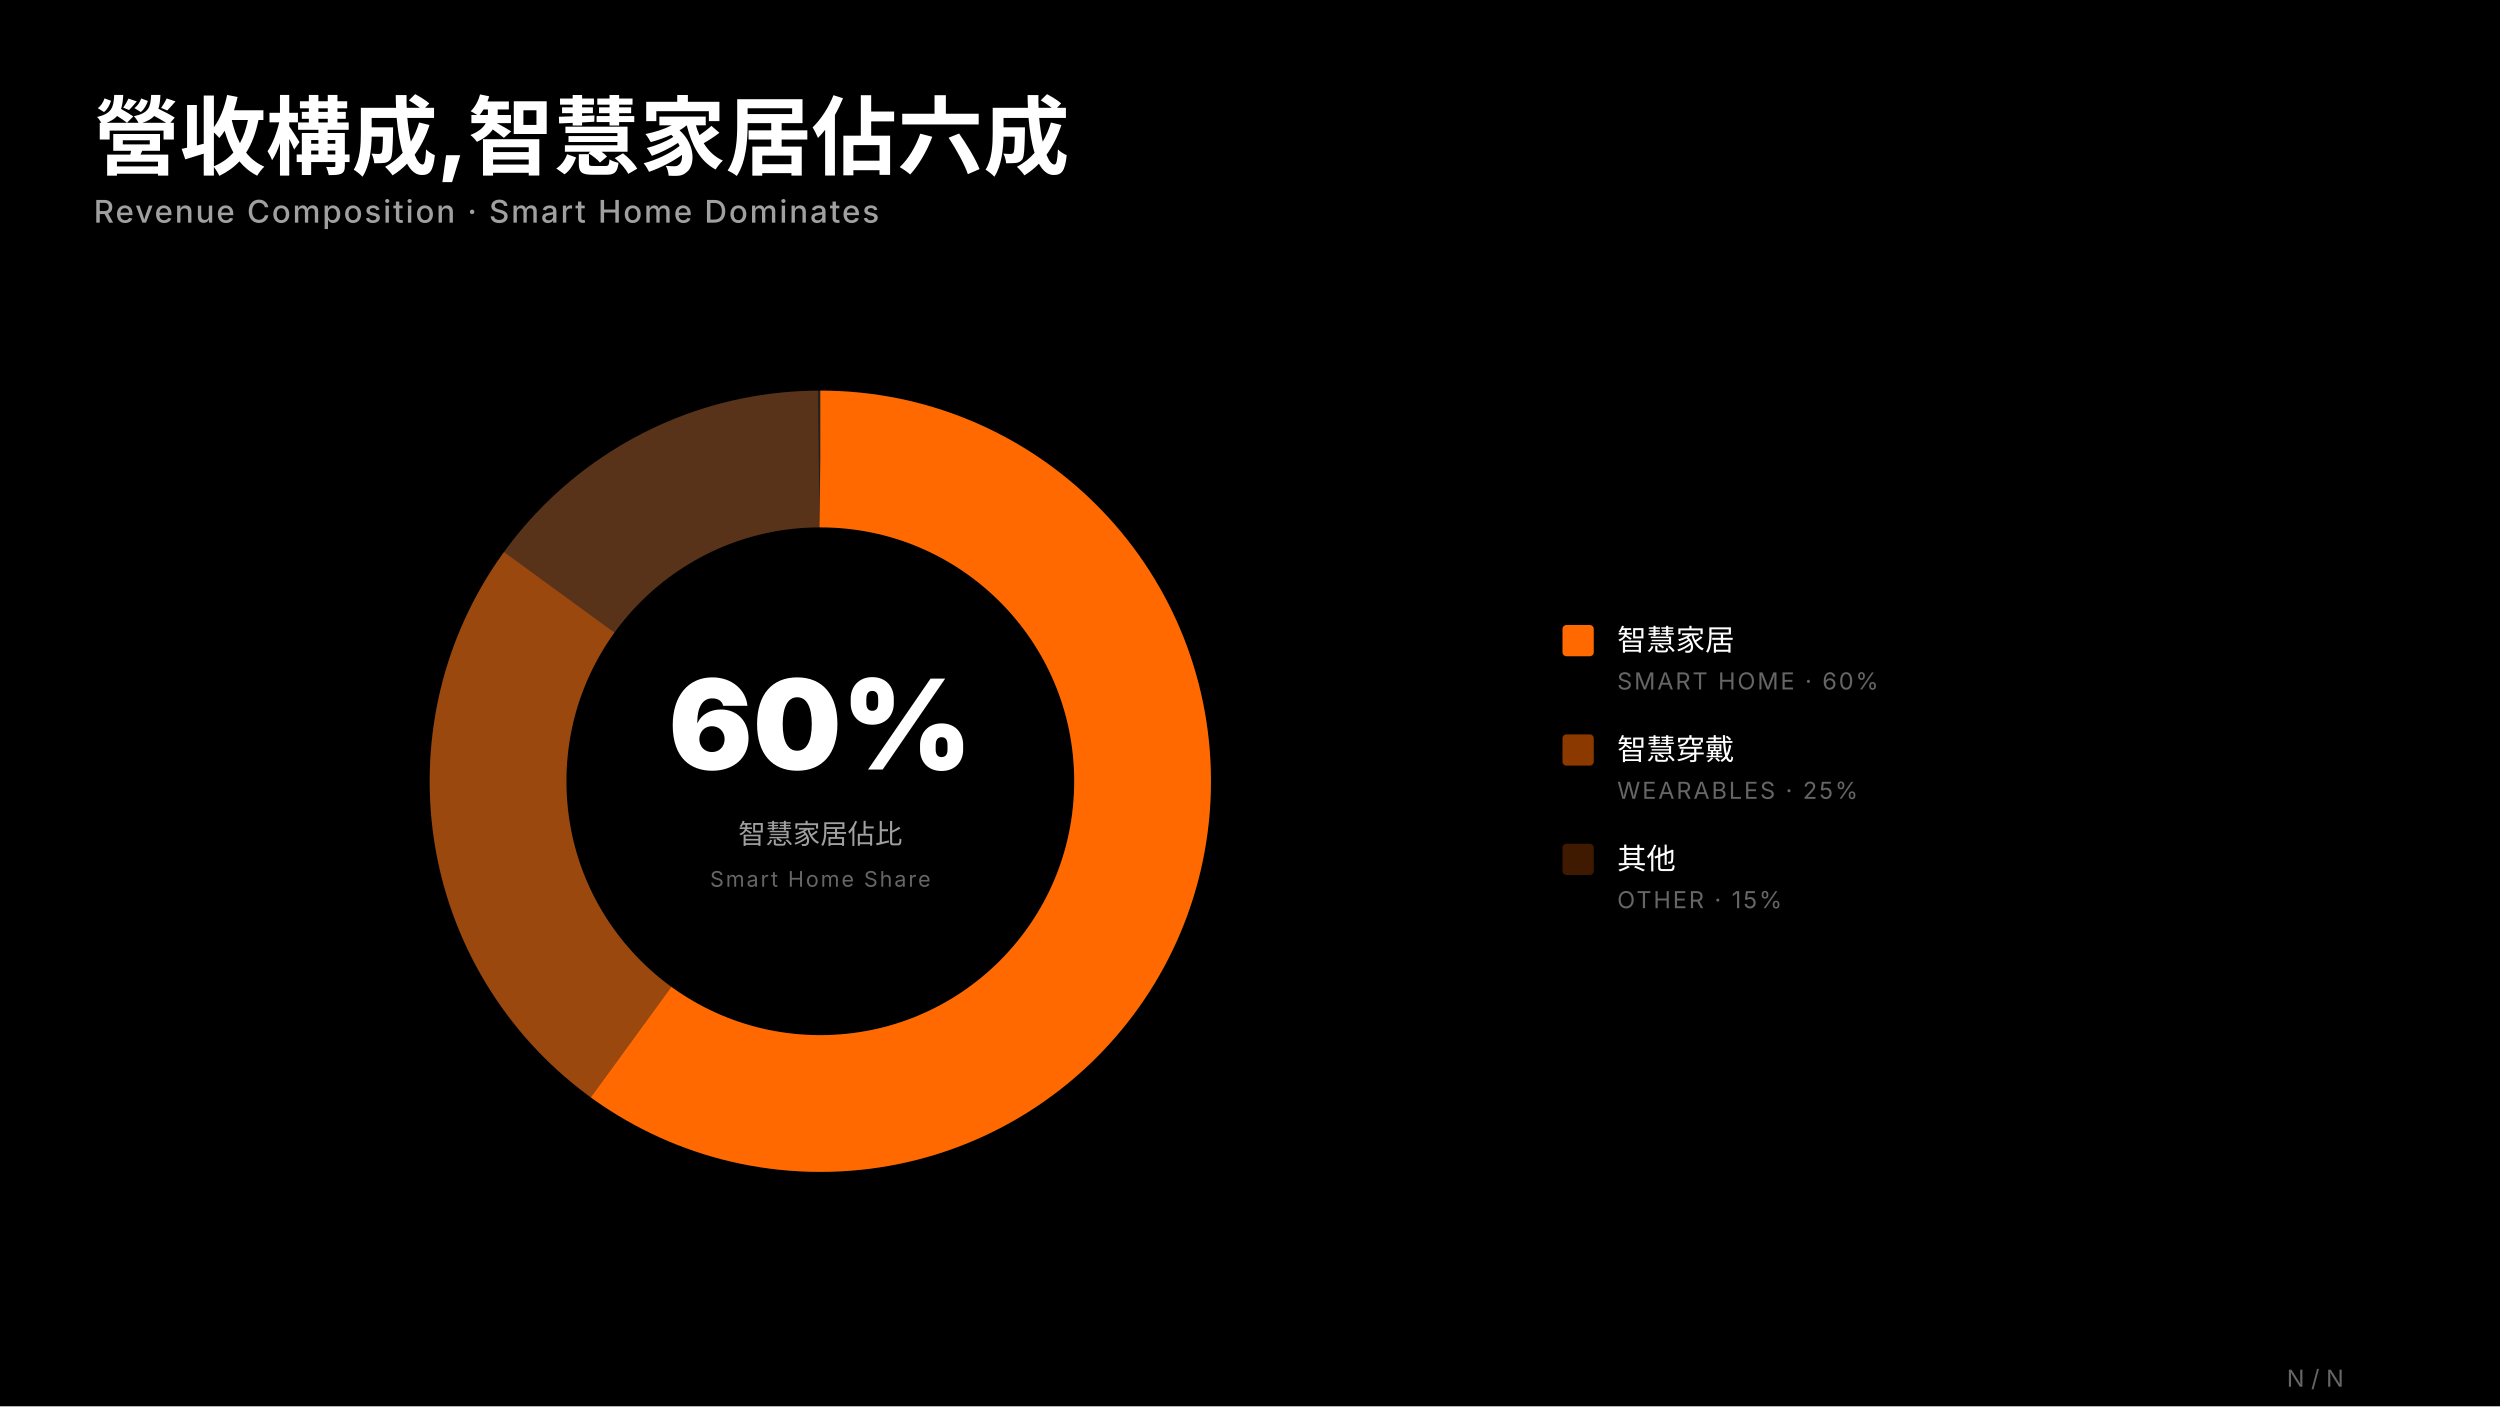
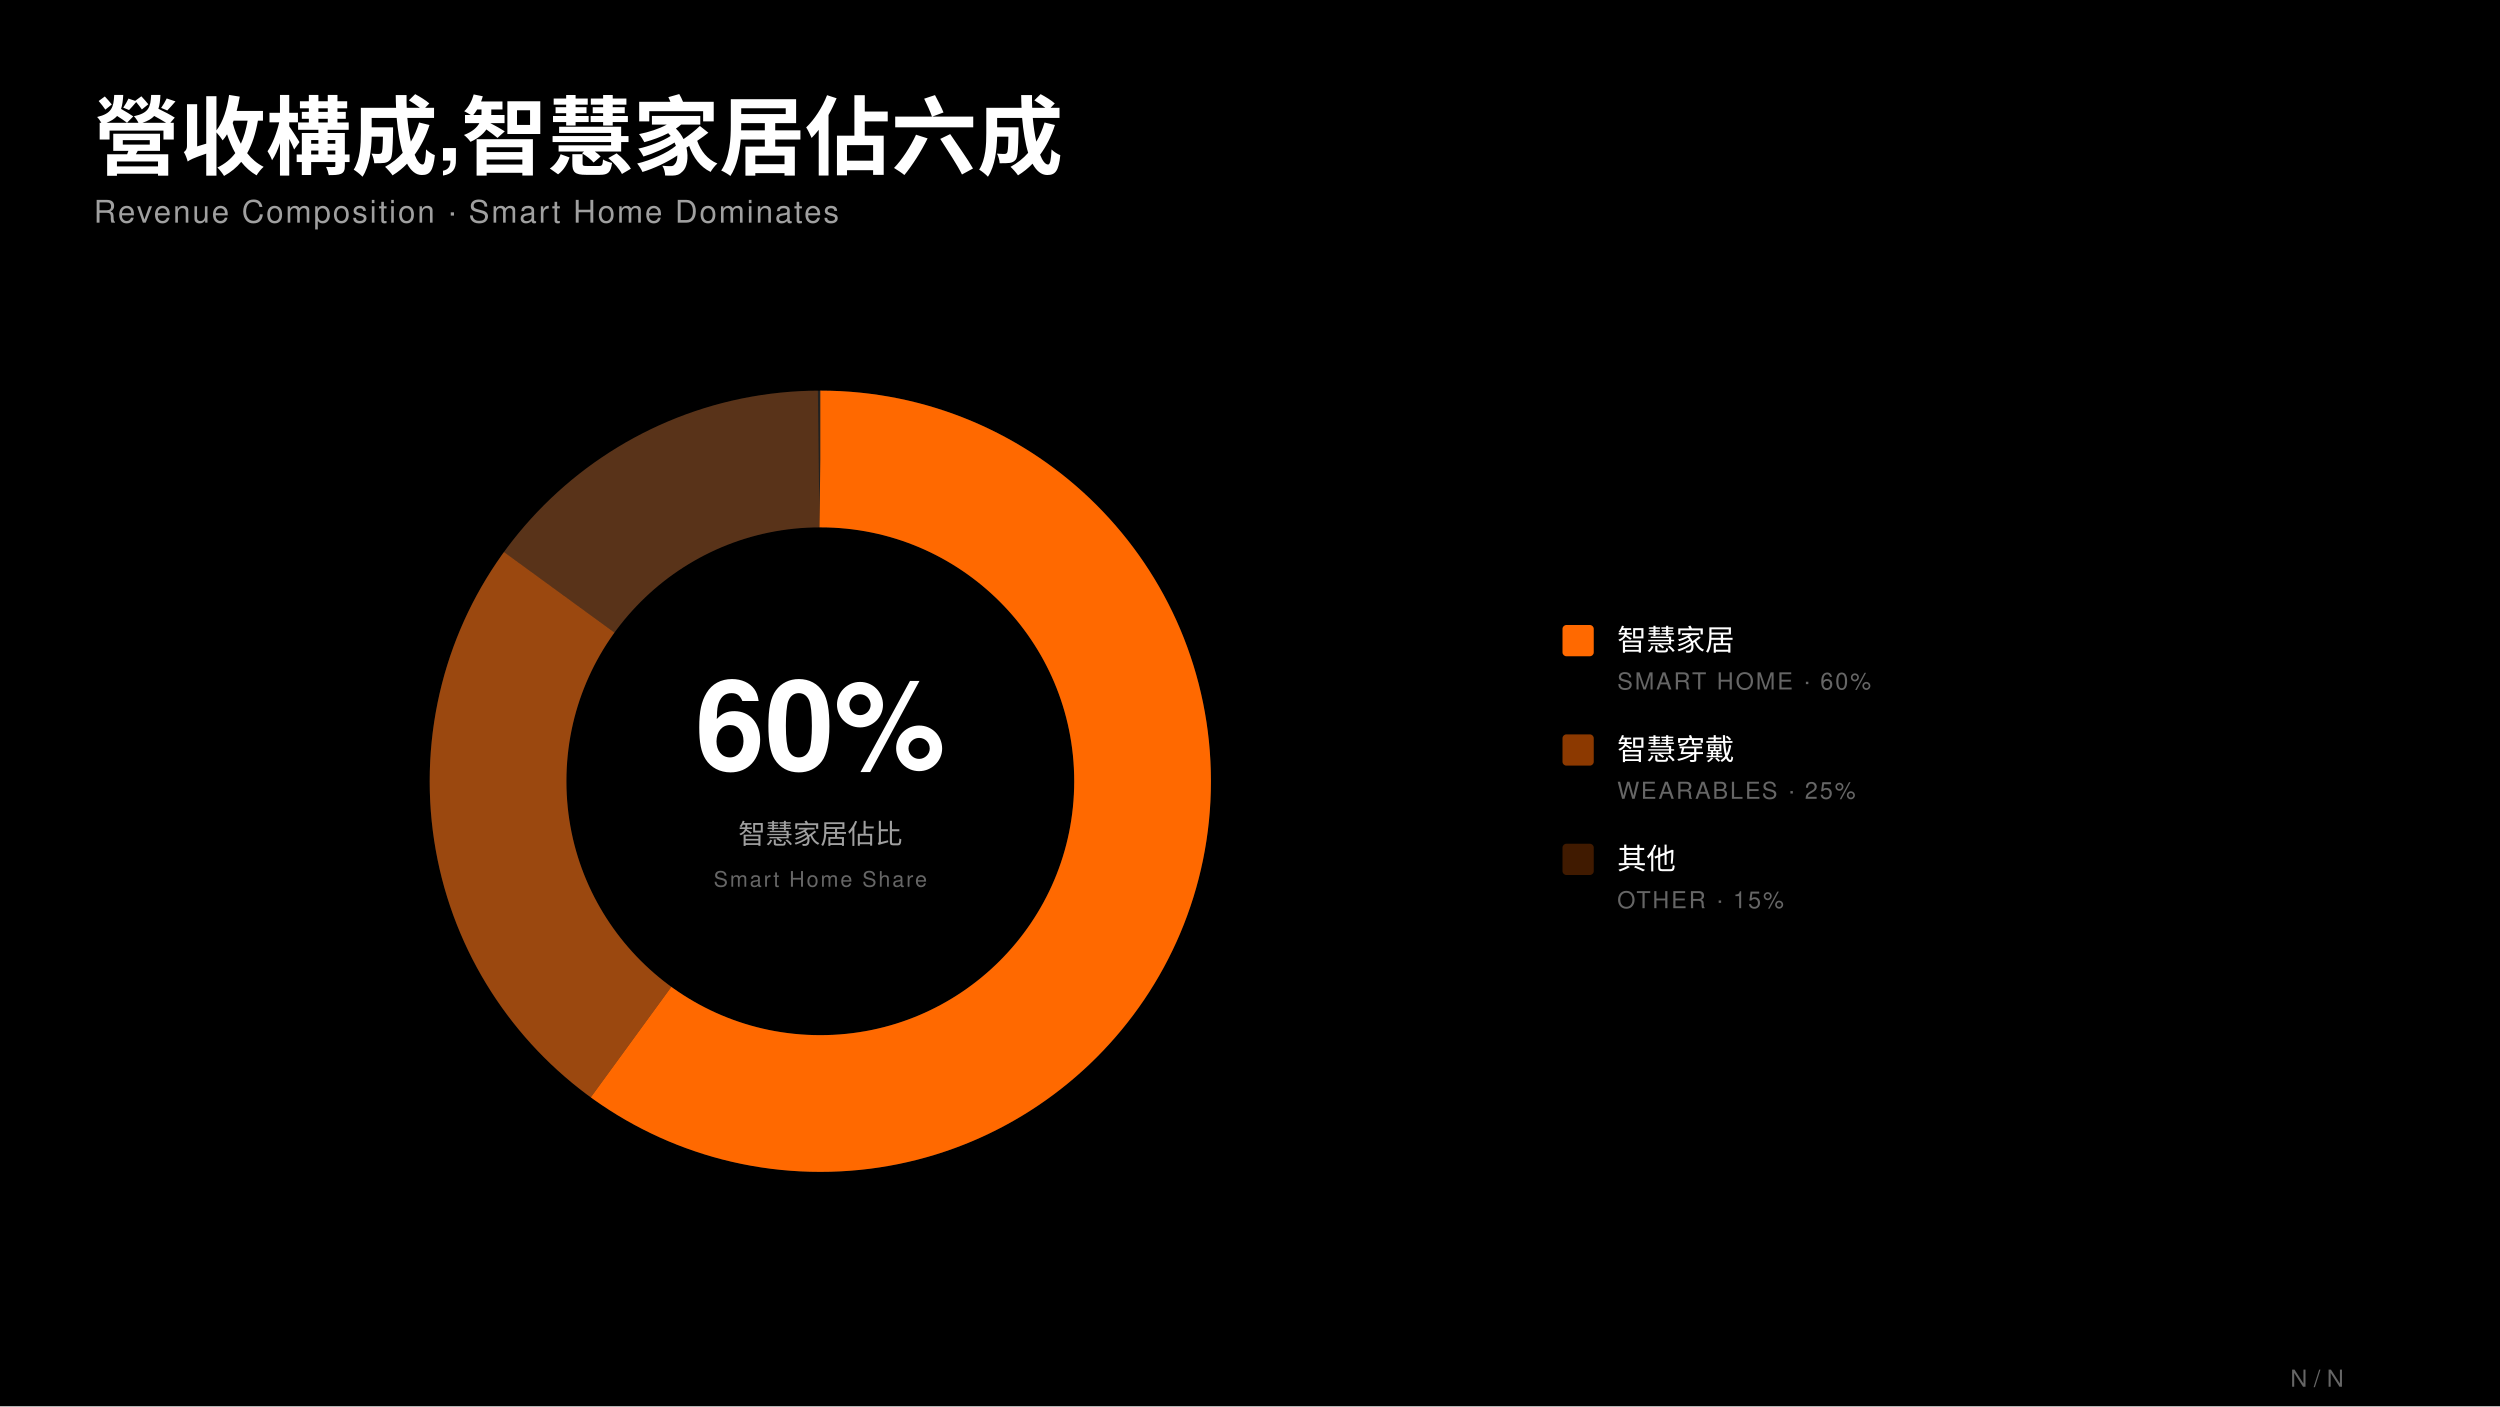
- <svg xmlns="http://www.w3.org/2000/svg" viewBox="0 0 1280 720" width="1280" height="720" font-family="'Noto Sans TC', 'PingFang TC', 'Microsoft JhengHei', Inter, system-ui, sans-serif">
+ <svg xmlns="http://www.w3.org/2000/svg" viewBox="0 0 1280 720" width="1280" height="720" font-family="Helvetica, 'Helvetica Neue', Arial, 'PingFang TC', 'Microsoft JhengHei', 'Hiragino Sans', 'Noto Sans CJK TC', 'Noto Sans TC', sans-serif">
  <rect width="1280" height="720" fill="#000000" />
  <text x="48" y="86" font-size="44" font-weight="800" fill="#FFFFFF">營收構成,智慧家居佔六成</text>
  <text x="48" y="114" font-size="16" font-weight="500" fill="#A0A0A0" letter-spacing="1">
    Revenue Composition · Smart Home Dominates
  </text>
  <g transform="translate(420, 400)">
    <circle cx="0" cy="0" r="165" fill="none" stroke="#222222" stroke-width="70" />
    <circle cx="0" cy="0" r="165" fill="none" stroke="#FF6900" stroke-width="70" stroke-dasharray="622 415" stroke-dashoffset="0" transform="rotate(-90)" />
    <circle cx="0" cy="0" r="165" fill="none" stroke="#FF6900" stroke-width="70" stroke-opacity="0.55" stroke-dasharray="259 778" stroke-dashoffset="-622" transform="rotate(-90)" />
    <circle cx="0" cy="0" r="165" fill="none" stroke="#FF6900" stroke-width="70" stroke-opacity="0.25" stroke-dasharray="155 882" stroke-dashoffset="-881" transform="rotate(-90)" />
    <text x="0" y="-6" font-size="64" font-weight="900" fill="#FFFFFF" text-anchor="middle">60%</text>
    <text x="0" y="32" font-size="14" fill="#A0A0A0" text-anchor="middle">智慧家居佔比</text>
    <text x="0" y="54" font-size="11" fill="#666666" text-anchor="middle" letter-spacing="1">Smart Home Share</text>
  </g>
  <g transform="translate(800, 320)" font-size="15" fill="#FFFFFF">
    <rect x="0" y="0" width="16" height="16" fill="#FF6900" rx="2" />
    <text x="28" y="13">智慧家居</text>
    <text x="28" y="33" font-size="12" fill="#666666" letter-spacing="1">SMART HOME · 60%</text>
    <rect x="0" y="56" width="16" height="16" fill="#FF6900" fill-opacity="0.55" rx="2" />
    <text x="28" y="69">智慧穿戴</text>
    <text x="28" y="89" font-size="12" fill="#666666" letter-spacing="1">WEARABLES · 25%</text>
    <rect x="0" y="112" width="16" height="16" fill="#FF6900" fill-opacity="0.25" rx="2" />
    <text x="28" y="125">其他</text>
    <text x="28" y="145" font-size="12" fill="#666666" letter-spacing="1">OTHER · 15%</text>
  </g>
  <text x="1200" y="710" font-size="12" fill="#666666" text-anchor="end">N / N</text>
</svg>
